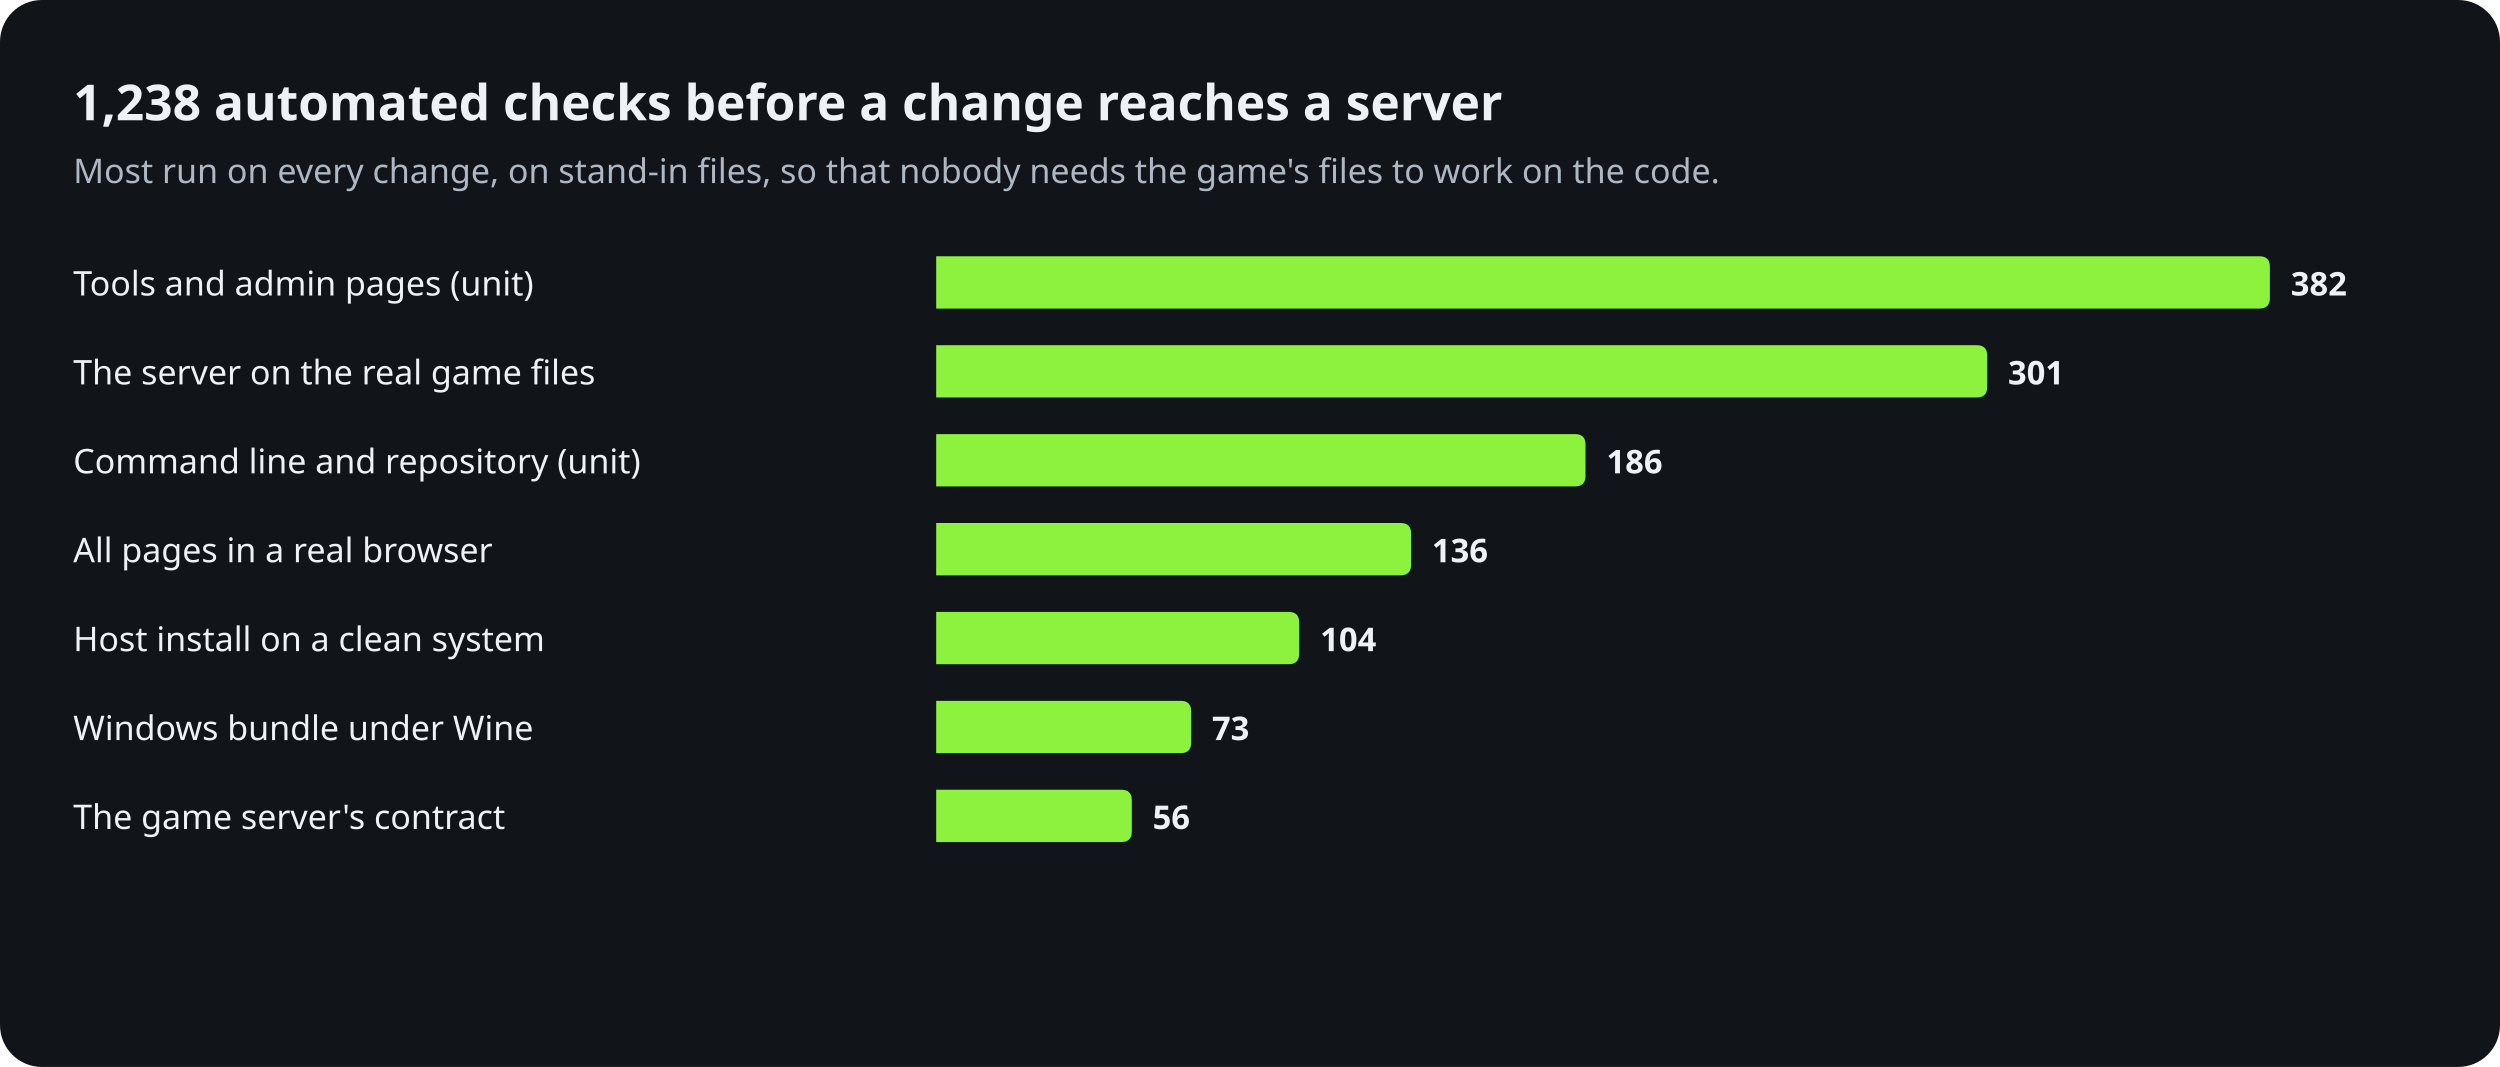
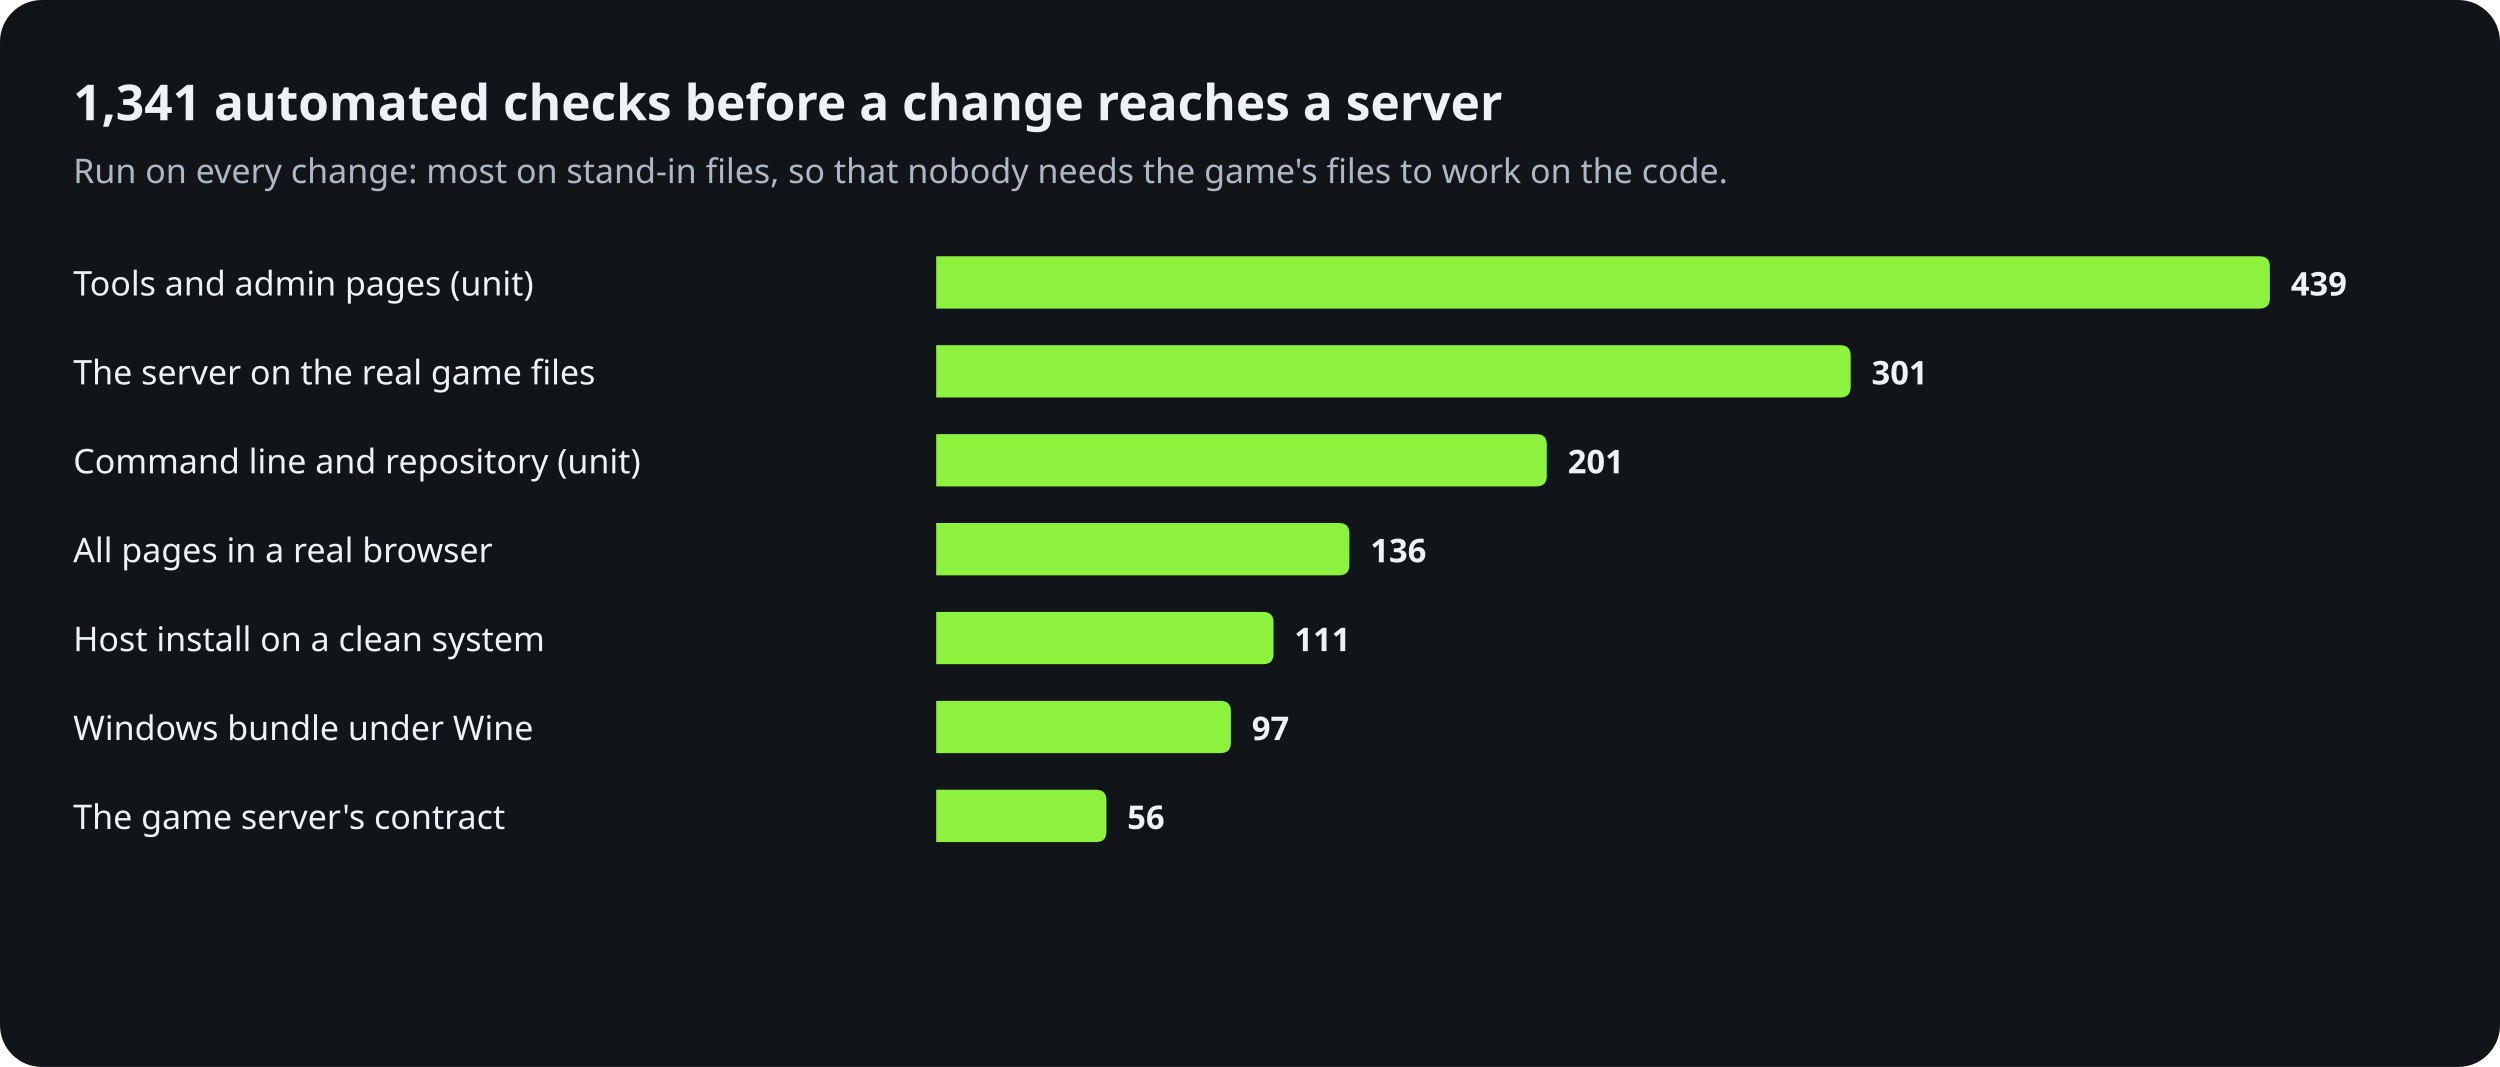
- <svg xmlns="http://www.w3.org/2000/svg" viewBox="-28 -28 956 408" width="956" height="408" font-family="-apple-system, BlinkMacSystemFont, 'Segoe UI', 'Noto Sans', 'Apple SD Gothic Neo', 'Malgun Gothic', 'Noto Sans KR', Helvetica, Arial, sans-serif" role="img" aria-label="1238 automated checks: Tools and admin pages (unit) 382; The server on the real game files 301; Command line and repository (unit) 186; All pages in a real browser 136; Host install on a clean system 104; Windows bundle under Wine 73; The game server's contract 56">
+ <svg xmlns="http://www.w3.org/2000/svg" viewBox="-28 -28 956 408" width="956" height="408" font-family="-apple-system, BlinkMacSystemFont, 'Segoe UI', 'Noto Sans', 'Apple SD Gothic Neo', 'Malgun Gothic', 'Noto Sans KR', Helvetica, Arial, sans-serif" role="img" aria-label="1341 automated checks: Tools and admin pages (unit) 439; The server on the real game files 301; Command line and repository (unit) 201; All pages in a real browser 136; Host install on a clean system 111; Windows bundle under Wine 97; The game server's contract 56">
  <rect x="-28" y="-28" width="956" height="408" rx="16" fill="#11151a" />
-   <text x="0" y="18" font-size="19" font-weight="700" fill="#eef2f6" text-anchor="start" data-box="0,900">1,238 automated checks before a change reaches a server</text>
-   <text x="0" y="42" font-size="13" fill="#aeb8c3" text-anchor="start" data-box="0,900">Most run on every change, on stand-in files, so that nobody needs the game's files to work on the code.</text>
+   <text x="0" y="18" font-size="19" font-weight="700" fill="#eef2f6" text-anchor="start" data-box="0,900">1,341 automated checks before a change reaches a server</text>
+   <text x="0" y="42" font-size="13" fill="#aeb8c3" text-anchor="start" data-box="0,900">Run on every change: most on stand-in files, so that nobody needs the game's files to work on the code.</text>
  <text x="0" y="85" font-size="13" fill="#eef2f6" text-anchor="start" data-box="0,324">Tools and admin pages (unit)</text>
  <path d="M330.0,70.0 H836.0 Q840.0,70.0 840.0,74.0 V86.0 Q840.0,90.0 836.0,90.0 H330.0 Z" fill="#8cf23d" />
-   <text x="848" y="85" font-size="12.5" font-weight="600" fill="#eef2f6" text-anchor="start" data-box="330,900">382</text>
+   <text x="848" y="85" font-size="12.5" font-weight="600" fill="#eef2f6" text-anchor="start" data-box="330,900">439</text>
  <text x="0" y="119" font-size="13" fill="#eef2f6" text-anchor="start" data-box="0,324">The server on the real game files</text>
-   <path d="M330.0,104.0 H727.9 Q731.9,104.0 731.9,108.0 V120.0 Q731.9,124.0 727.9,124.0 H330.0 Z" fill="#8cf23d" />
-   <text x="739.859" y="119" font-size="12.5" font-weight="600" fill="#eef2f6" text-anchor="start" data-box="330,900">301</text>
+   <path d="M330.0,104.0 H675.7 Q679.7,104.0 679.7,108.0 V120.0 Q679.7,124.0 675.7,124.0 H330.0 Z" fill="#8cf23d" />
+   <text x="687.681" y="119" font-size="12.5" font-weight="600" fill="#eef2f6" text-anchor="start" data-box="330,900">301</text>
  <text x="0" y="153" font-size="13" fill="#eef2f6" text-anchor="start" data-box="0,324">Command line and repository (unit)</text>
-   <path d="M330.0,138.0 H574.3 Q578.3,138.0 578.3,142.0 V154.0 Q578.3,158.0 574.3,158.0 H330.0 Z" fill="#8cf23d" />
-   <text x="586.325" y="153" font-size="12.5" font-weight="600" fill="#eef2f6" text-anchor="start" data-box="330,900">186</text>
+   <path d="M330.0,138.0 H559.5 Q563.5,138.0 563.5,142.0 V154.0 Q563.5,158.0 559.5,158.0 H330.0 Z" fill="#8cf23d" />
+   <text x="571.508" y="153" font-size="12.5" font-weight="600" fill="#eef2f6" text-anchor="start" data-box="330,900">201</text>
  <text x="0" y="187" font-size="13" fill="#eef2f6" text-anchor="start" data-box="0,324">All pages in a real browser</text>
-   <path d="M330.0,172.0 H507.6 Q511.6,172.0 511.6,176.0 V188.0 Q511.6,192.0 507.6,192.0 H330.0 Z" fill="#8cf23d" />
-   <text x="519.571" y="187" font-size="12.5" font-weight="600" fill="#eef2f6" text-anchor="start" data-box="330,900">136</text>
+   <path d="M330.0,172.0 H484.0 Q488.0,172.0 488.0,176.0 V188.0 Q488.0,192.0 484.0,192.0 H330.0 Z" fill="#8cf23d" />
+   <text x="495.995" y="187" font-size="12.5" font-weight="600" fill="#eef2f6" text-anchor="start" data-box="330,900">136</text>
  <text x="0" y="221" font-size="13" fill="#eef2f6" text-anchor="start" data-box="0,324">Host install on a clean system</text>
-   <path d="M330.0,206.0 H464.8 Q468.8,206.0 468.8,210.0 V222.0 Q468.8,226.0 464.8,226.0 H330.0 Z" fill="#8cf23d" />
-   <text x="476.848" y="221" font-size="12.5" font-weight="600" fill="#eef2f6" text-anchor="start" data-box="330,900">104</text>
+   <path d="M330.0,206.0 H455.0 Q459.0,206.0 459.0,210.0 V222.0 Q459.0,226.0 455.0,226.0 H330.0 Z" fill="#8cf23d" />
+   <text x="466.952" y="221" font-size="12.5" font-weight="600" fill="#eef2f6" text-anchor="start" data-box="330,900">111</text>
  <text x="0" y="255" font-size="13" fill="#eef2f6" text-anchor="start" data-box="0,324">Windows bundle under Wine</text>
-   <path d="M330.0,240.0 H423.5 Q427.5,240.0 427.5,244.0 V256.0 Q427.5,260.0 423.5,260.0 H330.0 Z" fill="#8cf23d" />
-   <text x="435.461" y="255" font-size="12.5" font-weight="600" fill="#eef2f6" text-anchor="start" data-box="330,900">73</text>
+   <path d="M330.0,240.0 H438.7 Q442.7,240.0 442.7,244.0 V256.0 Q442.7,260.0 438.7,260.0 H330.0 Z" fill="#8cf23d" />
+   <text x="450.688" y="255" font-size="12.5" font-weight="600" fill="#eef2f6" text-anchor="start" data-box="330,900">97</text>
  <text x="0" y="289" font-size="13" fill="#eef2f6" text-anchor="start" data-box="0,324">The game server's contract</text>
-   <path d="M330.0,274.0 H400.8 Q404.8,274.0 404.8,278.0 V290.0 Q404.8,294.0 400.8,294.0 H330.0 Z" fill="#8cf23d" />
-   <text x="412.764" y="289" font-size="12.5" font-weight="600" fill="#eef2f6" text-anchor="start" data-box="330,900">56</text>
+   <path d="M330.0,274.0 H391.1 Q395.1,274.0 395.1,278.0 V290.0 Q395.1,294.0 391.1,294.0 H330.0 Z" fill="#8cf23d" />
+   <text x="403.057" y="289" font-size="12.5" font-weight="600" fill="#eef2f6" text-anchor="start" data-box="330,900">56</text>
</svg>
